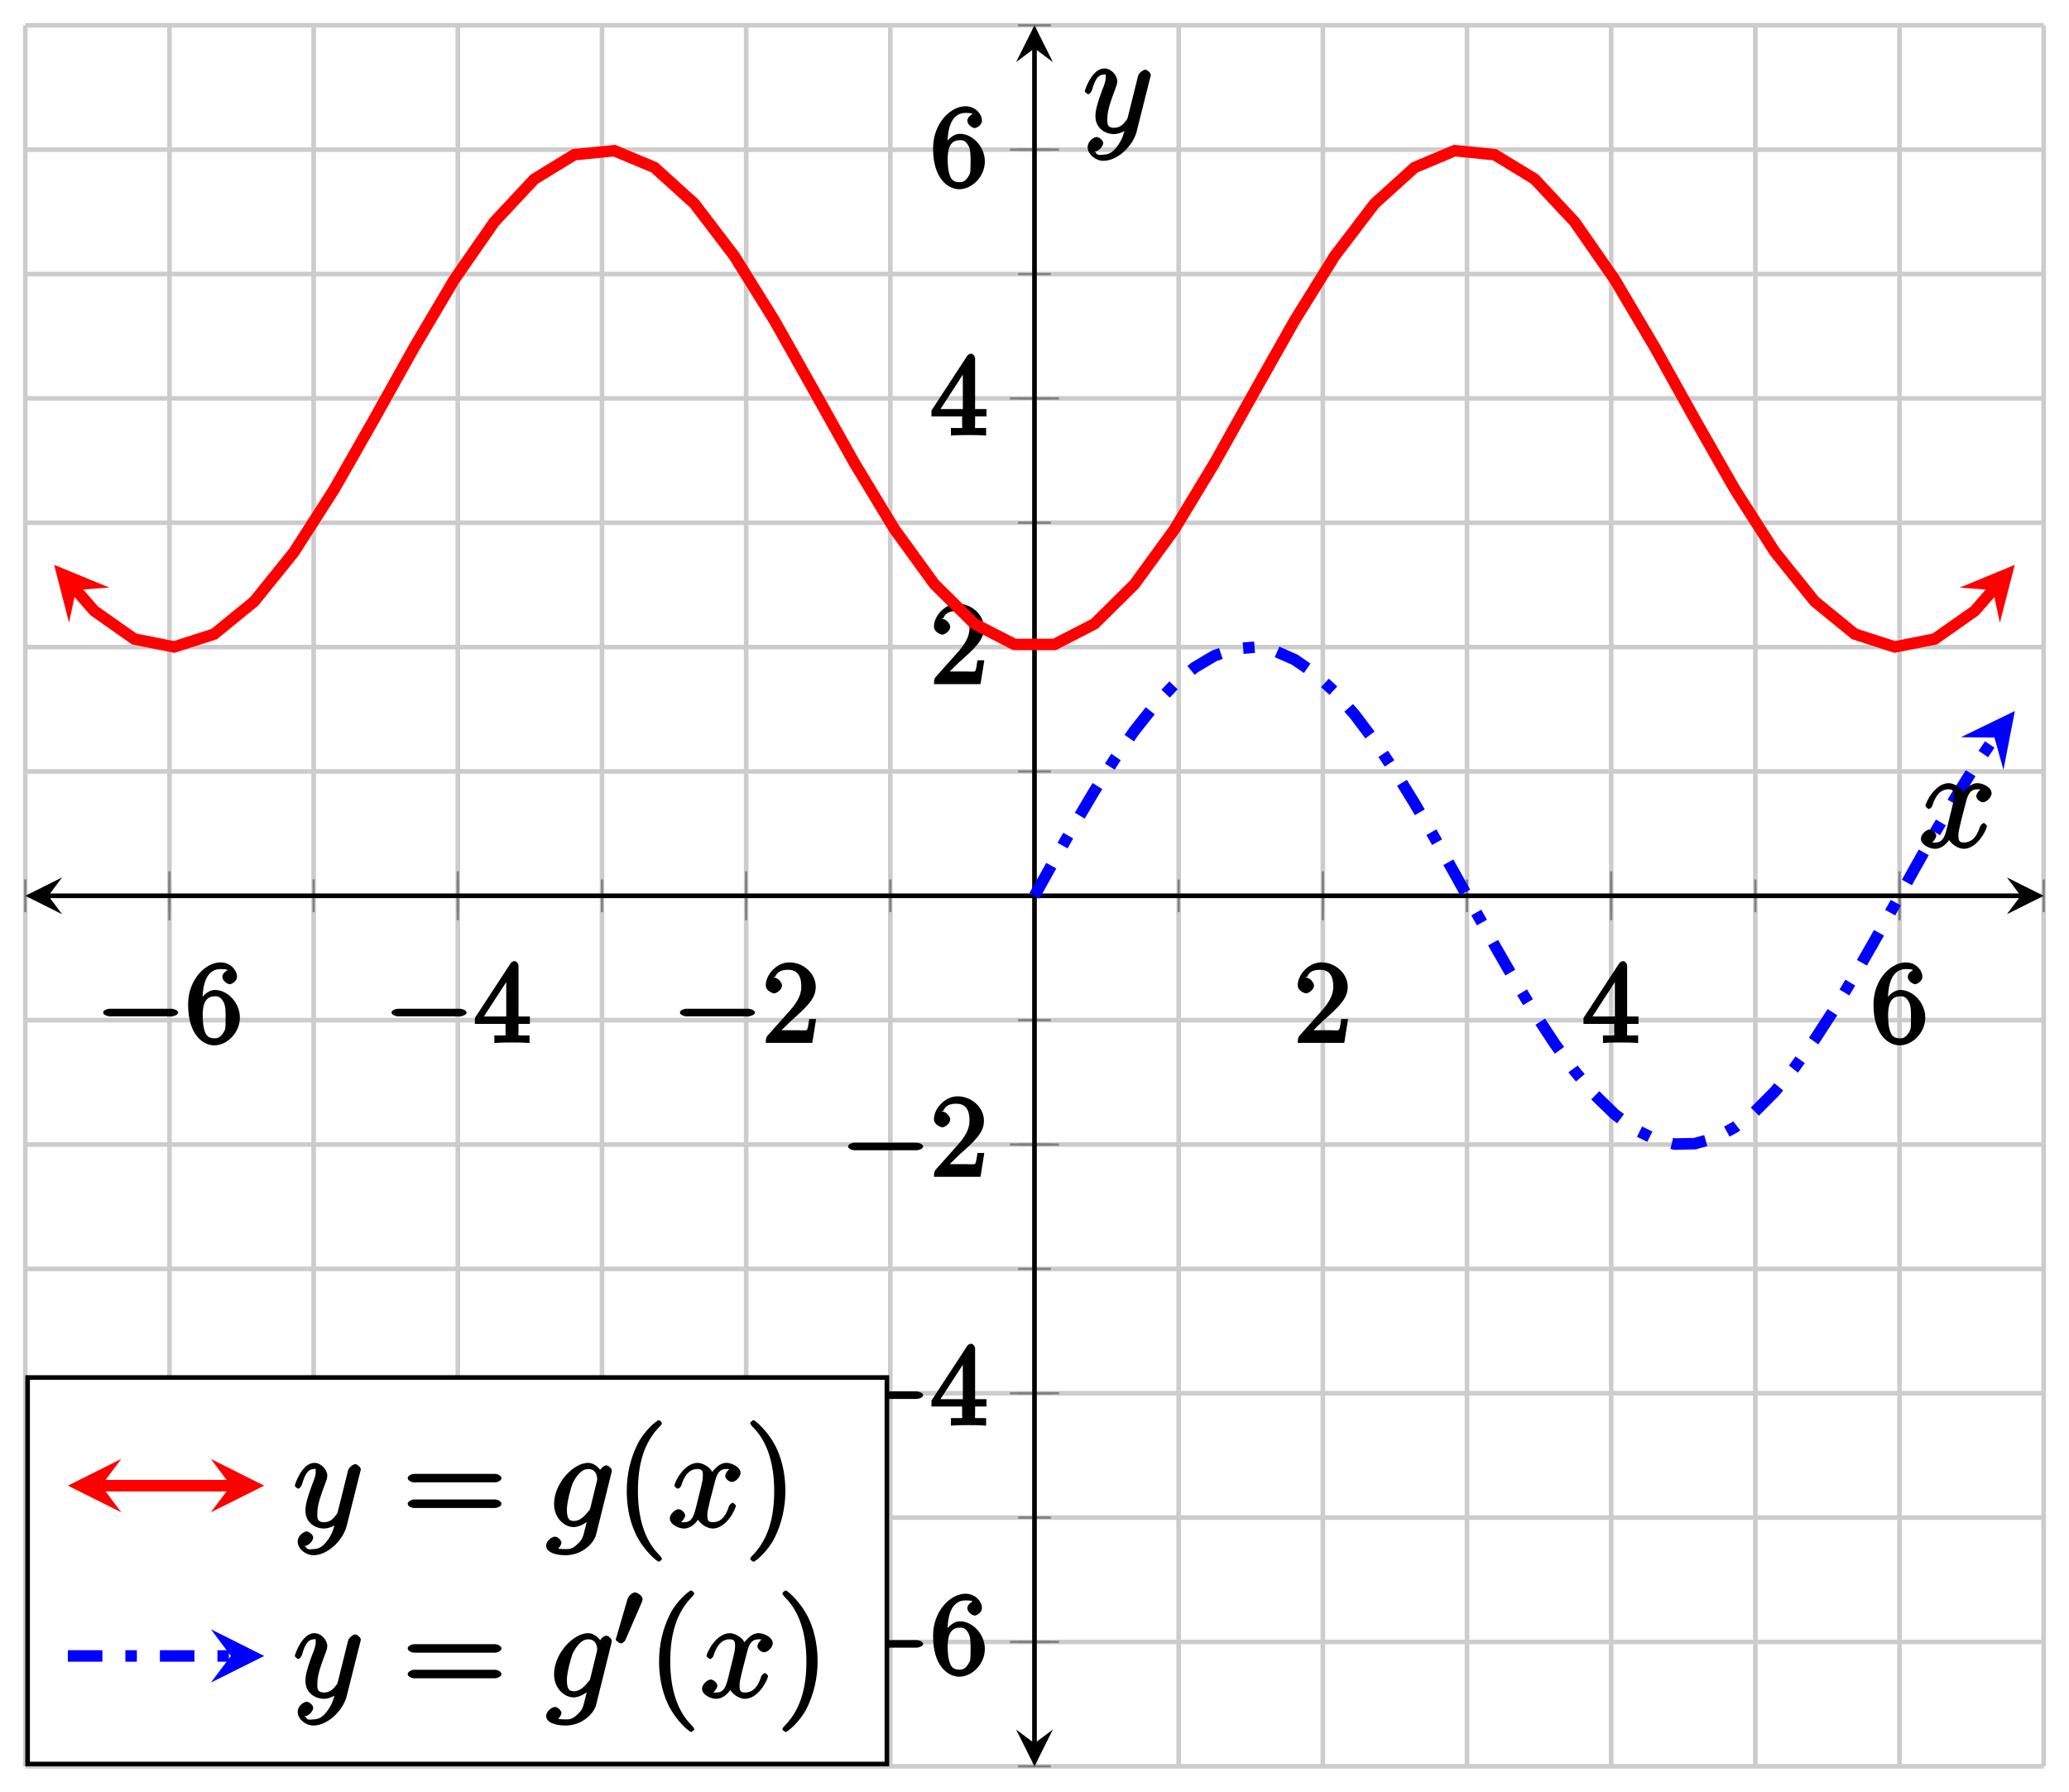
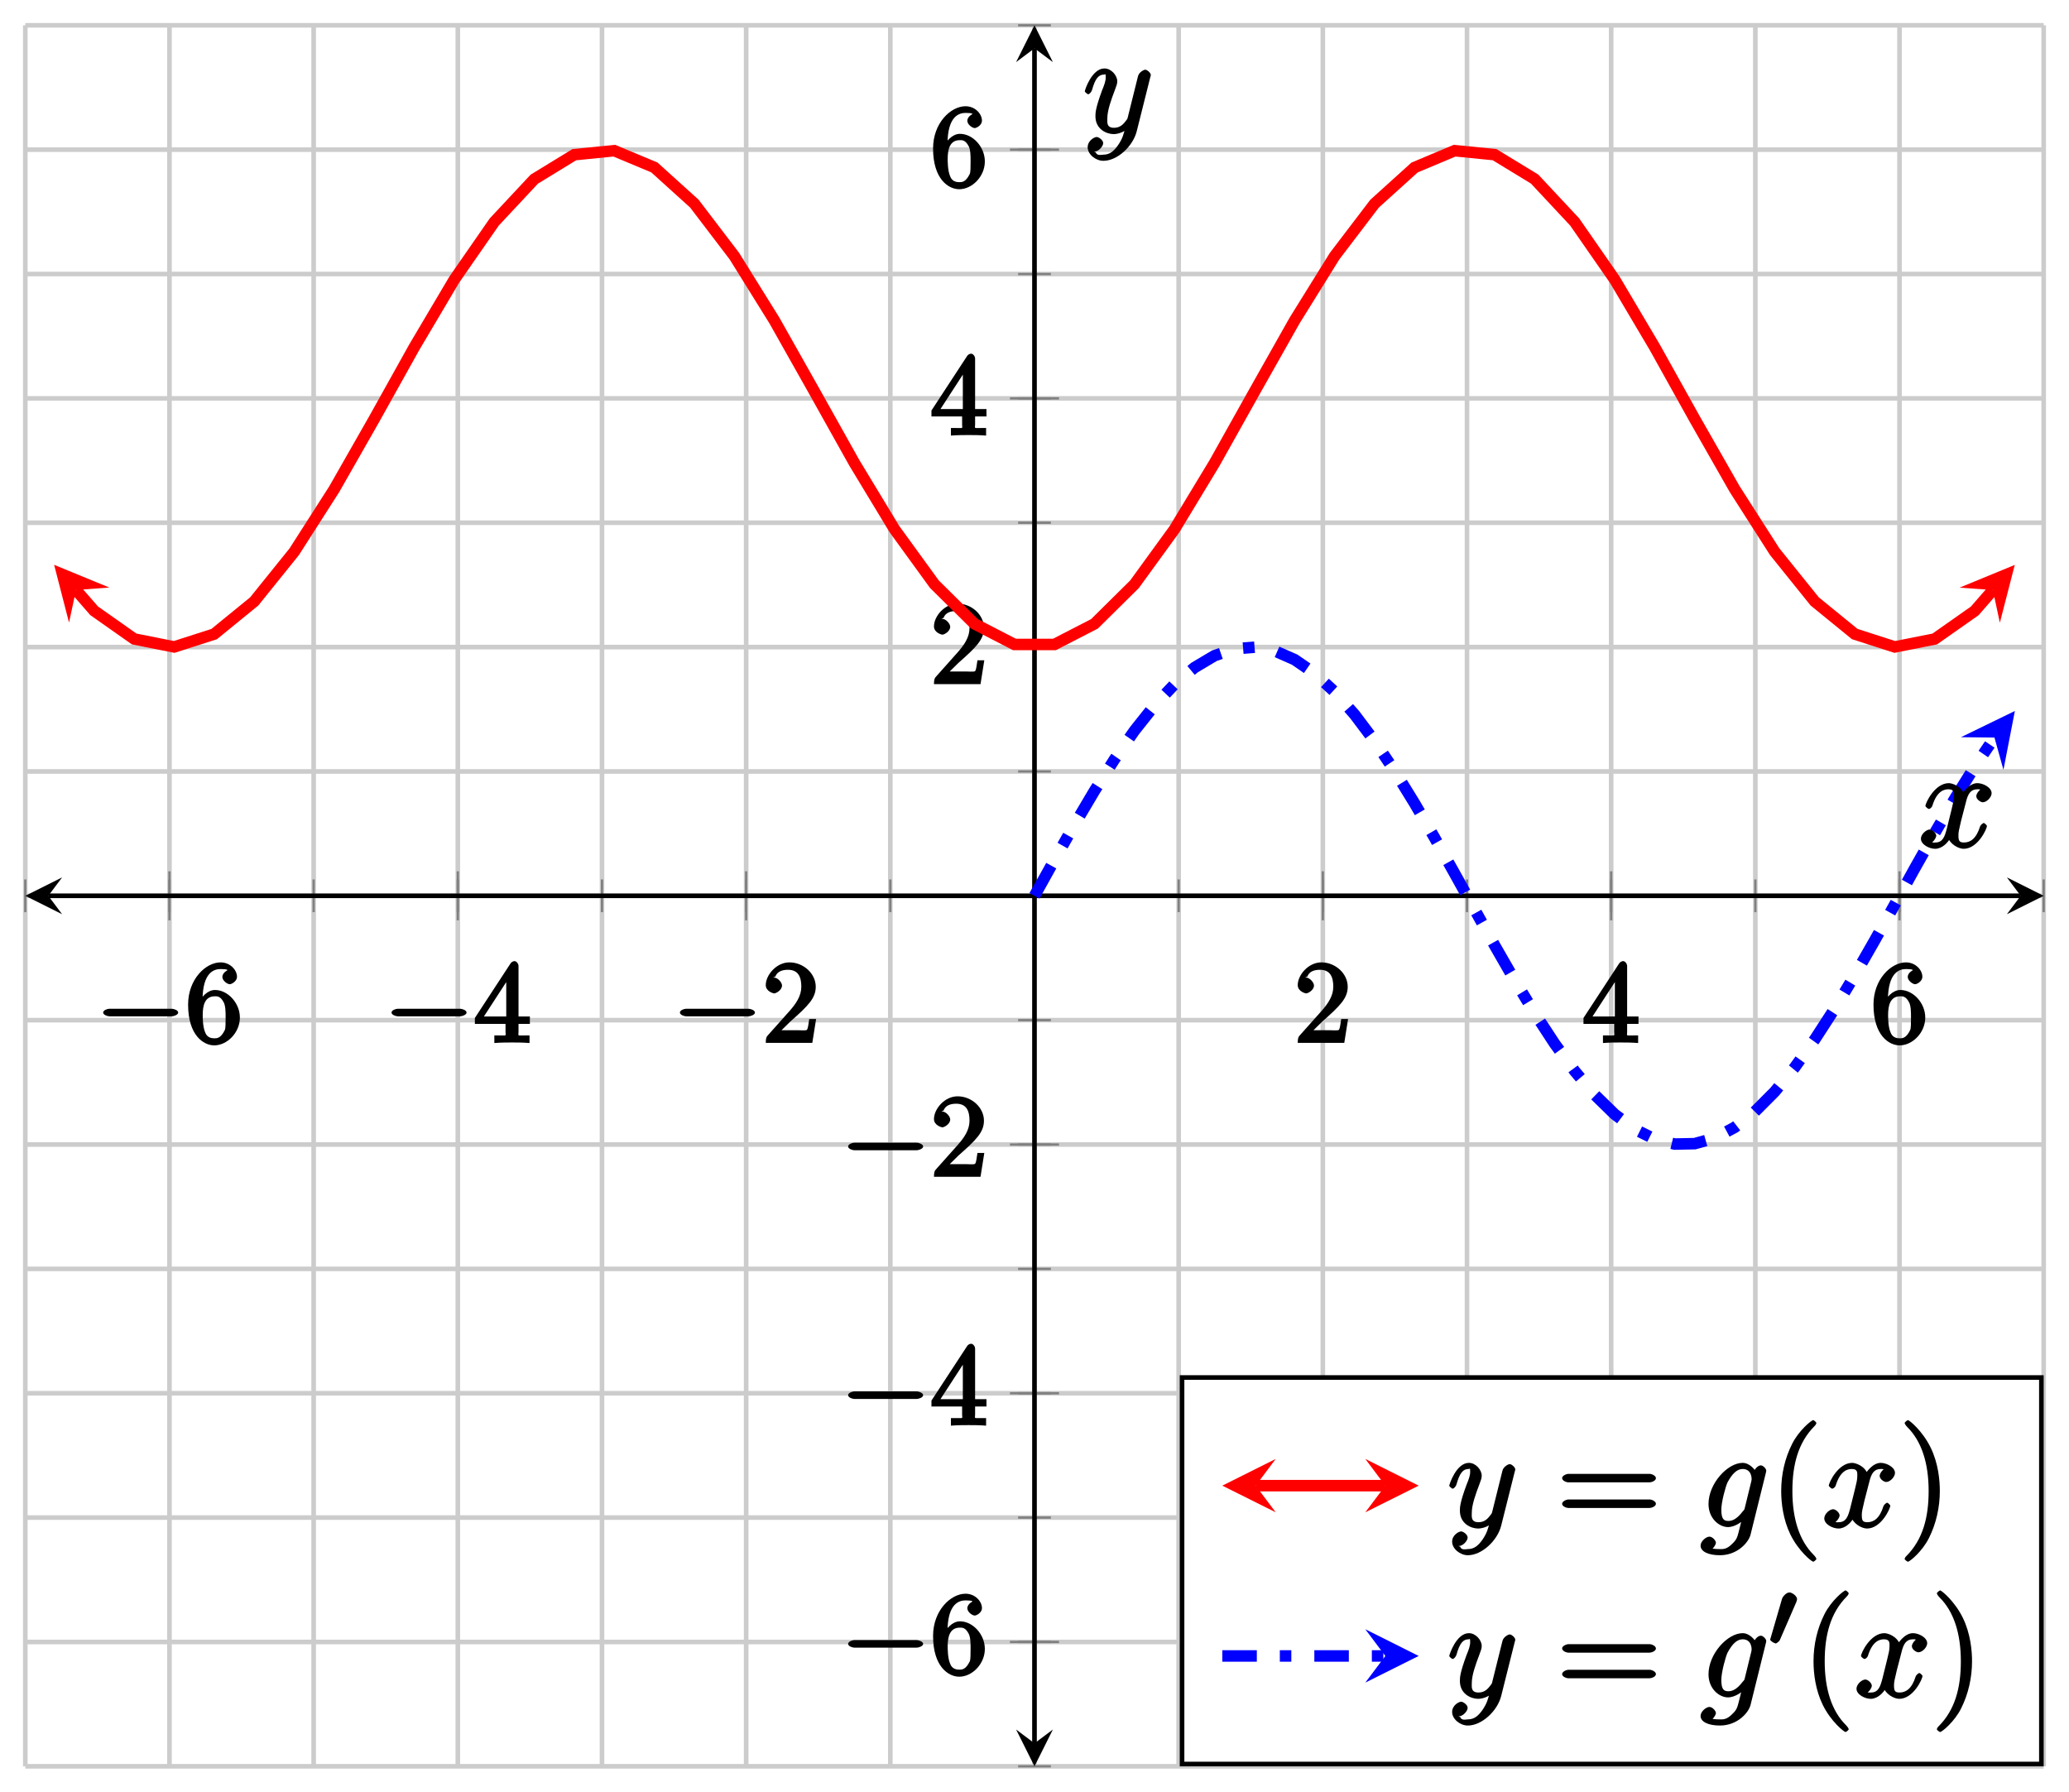
<svg xmlns="http://www.w3.org/2000/svg" xmlns:xlink="http://www.w3.org/1999/xlink" width="179.22pt" height="155.17pt" viewBox="0 0 179.22 155.17" version="1.1">
  <defs>
    <g>
      <symbol overflow="visible" id="glyph0-0">
        <path style="stroke:none;" d="" />
      </symbol>
      <symbol overflow="visible" id="glyph0-1">
        <path style="stroke:none;" d="M 6.562 -2.297 C 6.734 -2.297 7.125 -2.422 7.125 -2.625 C 7.125 -2.828 6.734 -2.953 6.562 -2.953 L 1.172 -2.953 C 1 -2.953 0.625 -2.828 0.625 -2.625 C 0.625 -2.422 1 -2.297 1.172 -2.297 Z M 6.562 -2.297 " />
      </symbol>
      <symbol overflow="visible" id="glyph1-0">
        <path style="stroke:none;" d="" />
      </symbol>
      <symbol overflow="visible" id="glyph1-1">
        <path style="stroke:none;" d="M 1.484 -3.422 L 1.484 -3.672 C 1.484 -6.188 2.547 -6.391 3.062 -6.391 C 3.297 -6.391 3.594 -6.375 3.625 -6.312 C 3.781 -6.312 3.203 -6.156 3.203 -5.703 C 3.203 -5.391 3.625 -5.078 3.844 -5.078 C 4 -5.078 4.469 -5.328 4.469 -5.719 C 4.469 -6.312 3.875 -6.969 3.047 -6.969 C 1.766 -6.969 0.234 -5.516 0.234 -3.312 C 0.234 -0.641 1.578 0.219 2.5 0.219 C 3.609 0.219 4.719 -0.875 4.719 -2.188 C 4.719 -3.453 3.672 -4.578 2.562 -4.578 C 1.891 -4.578 1.328 -3.906 1.141 -3.422 Z M 2.5 -0.391 C 1.875 -0.391 1.75 -0.812 1.688 -0.969 C 1.5 -1.438 1.5 -2.234 1.5 -2.406 C 1.5 -3.188 1.656 -4.031 2.547 -4.031 C 2.719 -4.031 3.047 -4.078 3.344 -3.453 L 3.297 -3.562 C 3.484 -3.203 3.484 -2.688 3.484 -2.203 C 3.484 -1.719 3.484 -1.219 3.406 -1.094 C 3.062 -0.391 2.734 -0.391 2.5 -0.391 Z M 2.5 -0.391 " />
      </symbol>
      <symbol overflow="visible" id="glyph1-2">
        <path style="stroke:none;" d="M 2.75 -1.797 L 2.75 -0.938 C 2.75 -0.578 2.906 -0.641 2.172 -0.641 L 1.781 -0.641 L 1.781 0.016 C 2.375 -0.031 2.891 -0.031 3.312 -0.031 C 3.734 -0.031 4.25 -0.031 4.828 0.016 L 4.828 -0.641 L 4.453 -0.641 C 3.719 -0.641 3.875 -0.578 3.875 -0.938 L 3.875 -1.641 L 4.859 -1.641 L 4.859 -2.281 L 3.875 -2.281 L 3.875 -6.656 C 3.875 -6.844 3.703 -7.078 3.531 -7.078 C 3.453 -7.078 3.297 -7.031 3.203 -6.906 L 0.094 -2.156 L 0.094 -1.641 L 2.75 -1.641 Z M 2.984 -2.281 L 0.875 -2.281 L 3.109 -5.719 L 2.812 -5.828 L 2.812 -2.281 Z M 2.984 -2.281 " />
      </symbol>
      <symbol overflow="visible" id="glyph1-3">
        <path style="stroke:none;" d="M 1.391 -0.812 L 2.438 -1.844 C 4 -3.219 4.641 -3.875 4.641 -4.859 C 4.641 -6 3.578 -6.969 2.359 -6.969 C 1.234 -6.969 0.312 -5.875 0.312 -5 C 0.312 -4.438 1 -4.281 1.031 -4.281 C 1.203 -4.281 1.719 -4.562 1.719 -4.969 C 1.719 -5.219 1.359 -5.656 1.016 -5.656 C 0.938 -5.656 0.922 -5.656 1.141 -5.734 C 1.281 -6.125 1.656 -6.328 2.234 -6.328 C 3.141 -6.328 3.391 -5.688 3.391 -4.859 C 3.391 -4.062 2.938 -3.406 2.391 -2.781 L 0.484 -0.641 C 0.375 -0.531 0.312 -0.406 0.312 0 L 4.344 0 L 4.672 -2.062 L 4.078 -2.062 C 4 -1.594 3.984 -1.281 3.875 -1.125 C 3.812 -1.047 3.281 -1.094 3.062 -1.094 L 1.266 -1.094 Z M 1.391 -0.812 " />
      </symbol>
      <symbol overflow="visible" id="glyph2-0">
        <path style="stroke:none;" d="" />
      </symbol>
      <symbol overflow="visible" id="glyph2-1">
        <path style="stroke:none;" d="M 5.672 -5.172 C 5.281 -5.109 4.969 -4.656 4.969 -4.438 C 4.969 -4.141 5.359 -3.906 5.531 -3.906 C 5.891 -3.906 6.297 -4.359 6.297 -4.688 C 6.297 -5.188 5.562 -5.562 5.062 -5.562 C 4.344 -5.562 3.766 -4.703 3.656 -4.469 L 3.984 -4.469 C 3.703 -5.359 2.812 -5.562 2.594 -5.562 C 1.375 -5.562 0.562 -3.844 0.562 -3.578 C 0.562 -3.531 0.781 -3.328 0.859 -3.328 C 0.953 -3.328 1.094 -3.438 1.156 -3.578 C 1.562 -4.922 2.219 -5.031 2.562 -5.031 C 3.094 -5.031 3.031 -4.672 3.031 -4.391 C 3.031 -4.125 2.969 -3.844 2.828 -3.281 L 2.422 -1.641 C 2.234 -0.922 2.062 -0.422 1.422 -0.422 C 1.359 -0.422 1.172 -0.375 0.922 -0.531 L 0.812 -0.281 C 1.25 -0.359 1.5 -0.859 1.5 -1 C 1.5 -1.25 1.156 -1.547 0.938 -1.547 C 0.641 -1.547 0.172 -1.141 0.172 -0.75 C 0.172 -0.25 0.891 0.125 1.406 0.125 C 1.984 0.125 2.5 -0.375 2.75 -0.859 L 2.469 -0.969 C 2.672 -0.266 3.438 0.125 3.875 0.125 C 5.094 0.125 5.891 -1.594 5.891 -1.859 C 5.891 -1.906 5.688 -2.109 5.625 -2.109 C 5.516 -2.109 5.328 -1.906 5.297 -1.812 C 4.969 -0.75 4.453 -0.422 3.906 -0.422 C 3.484 -0.422 3.422 -0.578 3.422 -1.062 C 3.422 -1.328 3.469 -1.516 3.656 -2.312 L 4.078 -3.938 C 4.25 -4.656 4.5 -5.031 5.062 -5.031 C 5.078 -5.031 5.297 -5.062 5.547 -4.906 Z M 5.672 -5.172 " />
      </symbol>
      <symbol overflow="visible" id="glyph2-2">
        <path style="stroke:none;" d="M 3.031 1.094 C 2.703 1.547 2.359 1.906 1.766 1.906 C 1.625 1.906 1.203 2.031 1.109 1.703 C 0.906 1.641 0.969 1.641 0.984 1.641 C 1.344 1.641 1.75 1.188 1.75 0.906 C 1.75 0.641 1.359 0.375 1.188 0.375 C 0.984 0.375 0.406 0.688 0.406 1.266 C 0.406 1.875 1.094 2.438 1.766 2.438 C 2.969 2.438 4.328 1.188 4.656 -0.125 L 5.828 -4.797 C 5.844 -4.859 5.875 -4.922 5.875 -5 C 5.875 -5.172 5.562 -5.453 5.391 -5.453 C 5.281 -5.453 4.859 -5.25 4.766 -4.891 L 3.891 -1.375 C 3.828 -1.156 3.875 -1.25 3.781 -1.109 C 3.531 -0.781 3.266 -0.422 2.688 -0.422 C 2.016 -0.422 2.109 -0.922 2.109 -1.25 C 2.109 -1.922 2.438 -2.844 2.766 -3.703 C 2.891 -4.047 2.969 -4.219 2.969 -4.453 C 2.969 -4.953 2.453 -5.562 1.859 -5.562 C 0.766 -5.562 0.156 -3.688 0.156 -3.578 C 0.156 -3.531 0.375 -3.328 0.453 -3.328 C 0.562 -3.328 0.734 -3.531 0.781 -3.688 C 1.062 -4.703 1.359 -5.031 1.828 -5.031 C 1.938 -5.031 1.969 -5.172 1.969 -4.781 C 1.969 -4.469 1.844 -4.125 1.656 -3.672 C 1.078 -2.109 1.078 -1.703 1.078 -1.422 C 1.078 -0.281 2.062 0.125 2.656 0.125 C 3 0.125 3.531 -0.031 3.844 -0.344 L 3.688 -0.516 C 3.516 0.141 3.438 0.5 3.031 1.094 Z M 3.031 1.094 " />
      </symbol>
      <symbol overflow="visible" id="glyph2-3">
        <path style="stroke:none;" d="M 3.875 -1.656 C 3.828 -1.469 3.844 -1.531 3.688 -1.344 C 3.203 -0.719 2.828 -0.531 2.453 -0.531 C 2.062 -0.531 1.844 -0.688 1.844 -1.516 C 1.844 -2.156 2.203 -3.484 2.375 -3.859 C 2.766 -4.594 3.188 -5.031 3.688 -5.031 C 4.484 -5.031 4.469 -4.203 4.469 -4.125 L 4.438 -3.953 Z M 4.938 -4.625 C 4.781 -4.969 4.297 -5.562 3.688 -5.562 C 2.391 -5.562 0.734 -3.781 0.734 -2 C 0.734 -0.75 1.656 0 2.422 0 C 3.062 0 3.734 -0.531 3.938 -0.781 L 3.672 -0.891 L 3.406 0.188 C 3.234 0.844 3.219 1.047 2.781 1.453 C 2.297 1.953 1.953 1.906 1.703 1.906 C 1.344 1.906 1.047 1.875 0.734 1.781 L 0.734 2.078 C 1.125 1.969 1.375 1.5 1.375 1.359 C 1.375 1.172 1.078 0.828 0.812 0.828 C 0.531 0.828 0.047 1.219 0.047 1.609 C 0.047 2.109 0.703 2.438 1.719 2.438 C 3.266 2.438 4.219 1.297 4.375 0.656 L 5.703 -4.703 C 5.734 -4.844 5.734 -4.859 5.734 -4.891 C 5.734 -5.062 5.453 -5.344 5.266 -5.344 C 4.984 -5.344 4.656 -4.953 4.609 -4.625 Z M 4.938 -4.625 " />
      </symbol>
      <symbol overflow="visible" id="glyph3-0">
        <path style="stroke:none;" d="" />
      </symbol>
      <symbol overflow="visible" id="glyph3-1">
        <path style="stroke:none;" d="M 8.062 -3.875 C 8.234 -3.875 8.609 -4.016 8.609 -4.234 C 8.609 -4.453 8.25 -4.609 8.062 -4.609 L 1.031 -4.609 C 0.859 -4.609 0.484 -4.453 0.484 -4.25 C 0.484 -4.016 0.844 -3.875 1.031 -3.875 Z M 8.062 -1.656 C 8.234 -1.656 8.609 -1.797 8.609 -2.016 C 8.609 -2.234 8.25 -2.391 8.062 -2.391 L 1.031 -2.391 C 0.859 -2.391 0.484 -2.234 0.484 -2.016 C 0.484 -1.797 0.844 -1.656 1.031 -1.656 Z M 8.062 -1.656 " />
      </symbol>
      <symbol overflow="visible" id="glyph3-2">
        <path style="stroke:none;" d="M 4.047 2.766 C 4.047 2.719 4 2.594 3.797 2.391 C 2.594 1.188 1.969 -0.688 1.969 -3.125 C 1.969 -5.438 2.484 -7.328 3.875 -8.734 C 4 -8.844 4.047 -8.984 4.047 -9.016 C 4.047 -9.078 3.828 -9.266 3.781 -9.266 C 3.625 -9.266 2.516 -8.359 1.938 -7.188 C 1.328 -5.969 1 -4.594 1 -3.125 C 1 -2.062 1.172 -0.641 1.797 0.641 C 2.5 2.078 3.641 3 3.781 3 C 3.828 3 4.047 2.828 4.047 2.766 Z M 4.047 2.766 " />
      </symbol>
      <symbol overflow="visible" id="glyph3-3">
        <path style="stroke:none;" d="M 3.531 -3.125 C 3.531 -4.031 3.406 -5.516 2.734 -6.891 C 2.031 -8.328 0.891 -9.266 0.766 -9.266 C 0.719 -9.266 0.484 -9.078 0.484 -9.016 C 0.484 -8.984 0.531 -8.844 0.734 -8.641 C 1.938 -7.438 2.562 -5.562 2.562 -3.125 C 2.562 -0.812 2.047 1.078 0.656 2.484 C 0.531 2.594 0.484 2.719 0.484 2.766 C 0.484 2.828 0.719 3 0.766 3 C 0.922 3 2.016 2.109 2.594 0.938 C 3.203 -0.281 3.531 -1.688 3.531 -3.125 Z M 3.531 -3.125 " />
      </symbol>
      <symbol overflow="visible" id="glyph4-0">
        <path style="stroke:none;" d="" />
      </symbol>
      <symbol overflow="visible" id="glyph4-1">
        <path style="stroke:none;" d="M 2.312 -3.922 C 2.344 -4.031 2.375 -4.094 2.375 -4.172 C 2.375 -4.438 1.938 -4.75 1.719 -4.75 C 1.406 -4.75 1.109 -4.328 1.078 -4.219 L 0.078 -0.781 C 0.047 -0.688 0.047 -0.656 0.047 -0.656 C 0.047 -0.578 0.281 -0.422 0.359 -0.391 C 0.516 -0.328 0.531 -0.328 0.547 -0.328 C 0.562 -0.328 0.812 -0.484 0.875 -0.609 Z M 2.312 -3.922 " />
      </symbol>
    </g>
    <clipPath id="clip1">
      <path d="M 2.191 2.191 L 177.027 2.191 L 177.027 71 L 2.191 71 Z M 2.191 2.191 " />
    </clipPath>
    <clipPath id="clip2">
      <path d="M 75 41 L 177.027 41 L 177.027 114 L 75 114 Z M 75 41 " />
    </clipPath>
  </defs>
  <g id="surface1">
    <path style="fill:none;stroke-width:0.399;stroke-linecap:butt;stroke-linejoin:miter;stroke:rgb(79.999%,79.999%,79.999%);stroke-opacity:1;stroke-miterlimit:10;" d="M 0.001 -0 L 0.001 150.789 M 12.49 -0 L 12.49 150.789 M 24.978 -0 L 24.978 150.789 M 37.466 -0 L 37.466 150.789 M 49.955 -0 L 49.955 150.789 M 62.443 -0 L 62.443 150.789 M 74.931 -0 L 74.931 150.789 M 87.419 -0 L 87.419 150.789 M 99.908 -0 L 99.908 150.789 M 112.396 -0 L 112.396 150.789 M 124.884 -0 L 124.884 150.789 M 137.373 -0 L 137.373 150.789 M 149.861 -0 L 149.861 150.789 M 162.349 -0 L 162.349 150.789 M 174.837 -0 L 174.837 150.789 " transform="matrix(1,0,0,-1,2.19,152.98)" />
    <path style="fill:none;stroke-width:0.399;stroke-linecap:butt;stroke-linejoin:miter;stroke:rgb(79.999%,79.999%,79.999%);stroke-opacity:1;stroke-miterlimit:10;" d="M 0.001 -0 L 174.837 -0 M 0.001 10.769 L 174.837 10.769 M 0.001 21.543 L 174.837 21.543 M 0.001 32.312 L 174.837 32.312 M 0.001 43.082 L 174.837 43.082 M 0.001 53.851 L 174.837 53.851 M 0.001 64.625 L 174.837 64.625 M 0.001 75.394 L 174.837 75.394 M 0.001 86.164 L 174.837 86.164 M 0.001 96.937 L 174.837 96.937 M 0.001 107.707 L 174.837 107.707 M 0.001 118.476 L 174.837 118.476 M 0.001 129.246 L 174.837 129.246 M 0.001 140.019 L 174.837 140.019 M 0.001 150.789 L 174.837 150.789 " transform="matrix(1,0,0,-1,2.19,152.98)" />
    <path style="fill:none;stroke-width:0.199;stroke-linecap:butt;stroke-linejoin:miter;stroke:rgb(50%,50%,50%);stroke-opacity:1;stroke-miterlimit:10;" d="M 0.001 73.976 L 0.001 76.812 M 12.49 73.976 L 12.49 76.812 M 24.978 73.976 L 24.978 76.812 M 37.466 73.976 L 37.466 76.812 M 49.955 73.976 L 49.955 76.812 M 62.443 73.976 L 62.443 76.812 M 74.931 73.976 L 74.931 76.812 M 87.419 73.976 L 87.419 76.812 M 99.908 73.976 L 99.908 76.812 M 112.396 73.976 L 112.396 76.812 M 124.884 73.976 L 124.884 76.812 M 137.373 73.976 L 137.373 76.812 M 149.861 73.976 L 149.861 76.812 M 162.349 73.976 L 162.349 76.812 M 174.837 73.976 L 174.837 76.812 " transform="matrix(1,0,0,-1,2.19,152.98)" />
    <path style="fill:none;stroke-width:0.199;stroke-linecap:butt;stroke-linejoin:miter;stroke:rgb(50%,50%,50%);stroke-opacity:1;stroke-miterlimit:10;" d="M 12.49 73.269 L 12.49 77.519 M 37.466 73.269 L 37.466 77.519 M 62.443 73.269 L 62.443 77.519 M 112.396 73.269 L 112.396 77.519 M 137.373 73.269 L 137.373 77.519 M 162.349 73.269 L 162.349 77.519 " transform="matrix(1,0,0,-1,2.19,152.98)" />
    <path style="fill:none;stroke-width:0.199;stroke-linecap:butt;stroke-linejoin:miter;stroke:rgb(50%,50%,50%);stroke-opacity:1;stroke-miterlimit:10;" d="M 86.001 -0 L 88.837 -0 M 86.001 10.769 L 88.837 10.769 M 86.001 21.543 L 88.837 21.543 M 86.001 32.312 L 88.837 32.312 M 86.001 43.082 L 88.837 43.082 M 86.001 53.851 L 88.837 53.851 M 86.001 64.625 L 88.837 64.625 M 86.001 75.394 L 88.837 75.394 M 86.001 86.164 L 88.837 86.164 M 86.001 96.937 L 88.837 96.937 M 86.001 107.707 L 88.837 107.707 M 86.001 118.476 L 88.837 118.476 M 86.001 129.246 L 88.837 129.246 M 86.001 140.019 L 88.837 140.019 M 86.001 150.789 L 88.837 150.789 " transform="matrix(1,0,0,-1,2.19,152.98)" />
    <path style="fill:none;stroke-width:0.199;stroke-linecap:butt;stroke-linejoin:miter;stroke:rgb(50%,50%,50%);stroke-opacity:1;stroke-miterlimit:10;" d="M 85.294 10.769 L 89.544 10.769 M 85.294 32.312 L 89.544 32.312 M 85.294 53.851 L 89.544 53.851 M 85.294 96.937 L 89.544 96.937 M 85.294 118.476 L 89.544 118.476 M 85.294 140.019 L 89.544 140.019 " transform="matrix(1,0,0,-1,2.19,152.98)" />
    <path style="fill:none;stroke-width:0.399;stroke-linecap:butt;stroke-linejoin:miter;stroke:rgb(0%,0%,0%);stroke-opacity:1;stroke-miterlimit:10;" d="M 1.994 75.394 L 172.845 75.394 " transform="matrix(1,0,0,-1,2.19,152.98)" />
    <path style=" stroke:none;fill-rule:nonzero;fill:rgb(0%,0%,0%);fill-opacity:1;" d="M 2.191 77.586 L 5.379 79.18 L 4.184 77.586 L 5.379 75.992 " />
    <path style=" stroke:none;fill-rule:nonzero;fill:rgb(0%,0%,0%);fill-opacity:1;" d="M 177.027 77.586 L 173.84 75.992 L 175.035 77.586 L 173.84 79.18 " />
    <path style="fill:none;stroke-width:0.399;stroke-linecap:butt;stroke-linejoin:miter;stroke:rgb(0%,0%,0%);stroke-opacity:1;stroke-miterlimit:10;" d="M 87.419 1.992 L 87.419 148.796 " transform="matrix(1,0,0,-1,2.19,152.98)" />
    <path style=" stroke:none;fill-rule:nonzero;fill:rgb(0%,0%,0%);fill-opacity:1;" d="M 89.609 152.98 L 91.203 149.793 L 89.609 150.988 L 88.016 149.793 " />
    <path style=" stroke:none;fill-rule:nonzero;fill:rgb(0%,0%,0%);fill-opacity:1;" d="M 89.609 2.191 L 88.016 5.379 L 89.609 4.184 L 91.203 5.379 " />
    <g style="fill:rgb(0%,0%,0%);fill-opacity:1;">
      <use xlink:href="#glyph0-1" x="8.31" y="90.32" />
    </g>
    <g style="fill:rgb(0%,0%,0%);fill-opacity:1;">
      <use xlink:href="#glyph1-1" x="16.06" y="90.32" />
    </g>
    <g style="fill:rgb(0%,0%,0%);fill-opacity:1;">
      <use xlink:href="#glyph0-1" x="33.29" y="90.32" />
    </g>
    <g style="fill:rgb(0%,0%,0%);fill-opacity:1;">
      <use xlink:href="#glyph1-2" x="41.04" y="90.32" />
    </g>
    <g style="fill:rgb(0%,0%,0%);fill-opacity:1;">
      <use xlink:href="#glyph0-1" x="58.27" y="90.32" />
    </g>
    <g style="fill:rgb(0%,0%,0%);fill-opacity:1;">
      <use xlink:href="#glyph1-3" x="66.02" y="90.32" />
    </g>
    <g style="fill:rgb(0%,0%,0%);fill-opacity:1;">
      <use xlink:href="#glyph1-3" x="112.1" y="90.32" />
    </g>
    <g style="fill:rgb(0%,0%,0%);fill-opacity:1;">
      <use xlink:href="#glyph1-2" x="137.07" y="90.32" />
    </g>
    <g style="fill:rgb(0%,0%,0%);fill-opacity:1;">
      <use xlink:href="#glyph1-1" x="162.05" y="90.32" />
    </g>
    <g style="fill:rgb(0%,0%,0%);fill-opacity:1;">
      <use xlink:href="#glyph0-1" x="72.84" y="145" />
    </g>
    <g style="fill:rgb(0%,0%,0%);fill-opacity:1;">
      <use xlink:href="#glyph1-1" x="80.59" y="145" />
    </g>
    <g style="fill:rgb(0%,0%,0%);fill-opacity:1;">
      <use xlink:href="#glyph0-1" x="72.84" y="123.46" />
    </g>
    <g style="fill:rgb(0%,0%,0%);fill-opacity:1;">
      <use xlink:href="#glyph1-2" x="80.59" y="123.46" />
    </g>
    <g style="fill:rgb(0%,0%,0%);fill-opacity:1;">
      <use xlink:href="#glyph0-1" x="72.84" y="101.92" />
    </g>
    <g style="fill:rgb(0%,0%,0%);fill-opacity:1;">
      <use xlink:href="#glyph1-3" x="80.59" y="101.92" />
    </g>
    <g style="fill:rgb(0%,0%,0%);fill-opacity:1;">
      <use xlink:href="#glyph1-3" x="80.59" y="59.25" />
    </g>
    <g style="fill:rgb(0%,0%,0%);fill-opacity:1;">
      <use xlink:href="#glyph1-2" x="80.59" y="37.71" />
    </g>
    <g style="fill:rgb(0%,0%,0%);fill-opacity:1;">
      <use xlink:href="#glyph1-1" x="80.59" y="16.17" />
    </g>
    <g clip-path="url(#clip1)" clip-rule="nonzero">
      <path style="fill:none;stroke-width:0.996;stroke-linecap:butt;stroke-linejoin:miter;stroke:rgb(100%,0%,0%);stroke-opacity:1;stroke-miterlimit:10;" d="M 4.396 101.882 L 5.962 100.082 L 9.431 97.64 L 12.896 96.949 L 16.361 98.062 L 19.83 100.89 L 23.294 105.191 L 26.759 110.605 L 30.224 116.683 L 33.693 122.906 L 37.158 128.761 L 40.623 133.753 L 44.091 137.464 L 47.556 139.582 L 51.021 139.929 L 54.49 138.48 L 57.955 135.347 L 61.419 130.804 L 64.888 125.226 L 68.353 119.078 L 71.818 112.886 L 75.283 107.16 L 78.751 102.382 L 82.216 98.953 L 85.681 97.164 L 89.15 97.164 L 92.615 98.949 L 96.08 102.375 L 99.548 107.148 L 103.013 112.875 L 106.478 119.066 L 109.947 125.214 L 113.412 130.792 L 116.876 135.339 L 120.341 138.472 L 123.81 139.929 L 127.275 139.585 L 130.74 137.472 L 134.208 133.761 L 137.673 128.773 L 141.138 122.921 L 144.607 116.695 L 148.072 110.617 L 151.537 105.199 L 155.001 100.894 L 158.47 98.066 L 161.935 96.949 L 165.4 97.636 L 168.869 100.074 L 170.435 101.875 " transform="matrix(1,0,0,-1,2.19,152.98)" />
    </g>
    <path style=" stroke:none;fill-rule:nonzero;fill:rgb(100%,0%,0%);fill-opacity:1;" d="M 4.688 48.918 L 5.98 53.922 L 6.586 51.098 L 9.469 50.887 " />
    <path style=" stroke:none;fill-rule:nonzero;fill:rgb(100%,0%,0%);fill-opacity:1;" d="M 174.523 48.926 L 169.742 50.895 L 172.625 51.105 L 173.23 53.934 " />
    <g clip-path="url(#clip2)" clip-rule="nonzero">
      <path style="fill:none;stroke-width:0.996;stroke-linecap:butt;stroke-linejoin:miter;stroke:rgb(0%,0%,100%);stroke-opacity:1;stroke-dasharray:2.989,1.993,0.996,1.993;stroke-miterlimit:10;" d="M 87.419 75.394 L 89.154 78.511 L 90.884 81.566 L 92.619 84.492 L 94.353 87.222 L 96.083 89.703 L 97.818 91.886 L 99.552 93.718 L 101.283 95.164 L 103.017 96.195 L 104.751 96.785 L 106.482 96.925 L 108.216 96.613 L 109.951 95.851 L 111.681 94.66 L 113.415 93.062 L 115.15 91.089 L 116.88 88.789 L 118.615 86.207 L 120.349 83.394 L 122.08 80.414 L 123.814 77.324 L 125.548 74.199 L 127.279 71.097 L 129.013 68.085 L 130.748 65.23 L 132.478 62.585 L 134.212 60.214 L 135.947 58.16 L 137.677 56.472 L 139.412 55.179 L 141.146 54.316 L 142.876 53.894 L 144.611 53.929 L 146.345 54.414 L 148.076 55.343 L 149.81 56.695 L 151.544 58.437 L 153.275 60.542 L 155.009 62.957 L 156.744 65.636 L 158.474 68.519 L 160.208 71.546 L 161.943 74.656 L 163.673 77.781 L 165.408 80.855 L 167.142 83.816 L 168.873 86.597 L 170.607 89.144 L 170.572 89.101 " transform="matrix(1,0,0,-1,2.19,152.98)" />
    </g>
    <path style=" stroke:none;fill-rule:nonzero;fill:rgb(0%,0%,100%);fill-opacity:1;" d="M 174.531 61.578 L 169.863 63.848 L 172.762 63.879 L 173.543 66.672 " />
    <g style="fill:rgb(0%,0%,0%);fill-opacity:1;">
      <use xlink:href="#glyph2-1" x="166.22" y="73.39" />
    </g>
    <g style="fill:rgb(0%,0%,0%);fill-opacity:1;">
      <use xlink:href="#glyph2-2" x="93.81" y="11.49" />
    </g>
-     <path style="fill-rule:nonzero;fill:rgb(100%,100%,100%);fill-opacity:1;stroke-width:0.399;stroke-linecap:butt;stroke-linejoin:miter;stroke:rgb(0%,0%,0%);stroke-opacity:1;stroke-miterlimit:10;" d="M 0.201 0.199 L 74.634 0.199 L 74.634 33.675 L 0.201 33.675 Z M 0.201 0.199 " transform="matrix(1,0,0,-1,2.19,152.98)" />
-     <path style="fill:none;stroke-width:0.996;stroke-linecap:butt;stroke-linejoin:miter;stroke:rgb(100%,0%,0%);stroke-opacity:1;stroke-miterlimit:10;" d="M 2.89 -0.002 L 14.12 -0.002 " transform="matrix(1,0,0,-1,5.88,128.67)" />
-     <path style=" stroke:none;fill-rule:nonzero;fill:rgb(100%,0%,0%);fill-opacity:1;" d="M 5.879 128.672 L 10.504 130.98 L 8.77 128.672 L 10.504 126.359 " />
-     <path style=" stroke:none;fill-rule:nonzero;fill:rgb(100%,0%,0%);fill-opacity:1;" d="M 22.887 128.672 L 18.266 126.359 L 20 128.672 L 18.266 130.98 " />
+     <path style="fill-rule:nonzero;fill:rgb(100%,100%,100%);fill-opacity:1;stroke-width:0.399;stroke-linecap:butt;stroke-linejoin:miter;stroke:rgb(0%,0%,0%);stroke-opacity:1;stroke-miterlimit:10;" d="M 100.201 0.199 L 174.638 0.199 L 174.638 33.675 L 100.201 33.675 Z M 100.201 0.199 " transform="matrix(1,0,0,-1,2.19,152.98)" />
+     <path style="fill:none;stroke-width:0.996;stroke-linecap:butt;stroke-linejoin:miter;stroke:rgb(100%,0%,0%);stroke-opacity:1;stroke-miterlimit:10;" d="M 2.89 -0.002 L 14.12 -0.002 " transform="matrix(1,0,0,-1,105.88,128.67)" />
+     <path style=" stroke:none;fill-rule:nonzero;fill:rgb(100%,0%,0%);fill-opacity:1;" d="M 105.879 128.672 L 110.504 130.98 L 108.77 128.672 L 110.504 126.359 " />
+     <path style=" stroke:none;fill-rule:nonzero;fill:rgb(100%,0%,0%);fill-opacity:1;" d="M 122.887 128.672 L 118.266 126.359 L 120 128.672 L 118.266 130.98 " />
    <g style="fill:rgb(0%,0%,0%);fill-opacity:1;">
-       <use xlink:href="#glyph2-2" x="25.38" y="132.26" />
+       <use xlink:href="#glyph2-2" x="125.38" y="132.26" />
    </g>
    <g style="fill:rgb(0%,0%,0%);fill-opacity:1;">
-       <use xlink:href="#glyph3-1" x="34.83" y="132.26" />
+       <use xlink:href="#glyph3-1" x="134.83" y="132.26" />
    </g>
    <g style="fill:rgb(0%,0%,0%);fill-opacity:1;">
-       <use xlink:href="#glyph2-3" x="47.26" y="132.26" />
+       <use xlink:href="#glyph2-3" x="147.26" y="132.26" />
    </g>
    <g style="fill:rgb(0%,0%,0%);fill-opacity:1;">
-       <use xlink:href="#glyph3-2" x="53.29" y="132.26" />
+       <use xlink:href="#glyph3-2" x="153.29" y="132.26" />
    </g>
    <g style="fill:rgb(0%,0%,0%);fill-opacity:1;">
-       <use xlink:href="#glyph2-1" x="57.85" y="132.26" />
+       <use xlink:href="#glyph2-1" x="157.85" y="132.26" />
    </g>
    <g style="fill:rgb(0%,0%,0%);fill-opacity:1;">
-       <use xlink:href="#glyph3-3" x="64.5" y="132.26" />
+       <use xlink:href="#glyph3-3" x="164.5" y="132.26" />
    </g>
-     <path style="fill:none;stroke-width:0.996;stroke-linecap:butt;stroke-linejoin:miter;stroke:rgb(0%,0%,100%);stroke-opacity:1;stroke-dasharray:2.989,1.993,0.996,1.993;stroke-miterlimit:10;" d="M -0.001 -0.002 L 14.12 -0.002 " transform="matrix(1,0,0,-1,5.88,143.42)" />
-     <path style=" stroke:none;fill-rule:nonzero;fill:rgb(0%,0%,100%);fill-opacity:1;" d="M 22.887 143.422 L 18.266 141.109 L 20 143.422 L 18.266 145.73 " />
+     <path style="fill:none;stroke-width:0.996;stroke-linecap:butt;stroke-linejoin:miter;stroke:rgb(0%,0%,100%);stroke-opacity:1;stroke-dasharray:2.989,1.993,0.996,1.993;stroke-miterlimit:10;" d="M -0.001 -0.002 L 14.12 -0.002 " transform="matrix(1,0,0,-1,105.88,143.42)" />
+     <path style=" stroke:none;fill-rule:nonzero;fill:rgb(0%,0%,100%);fill-opacity:1;" d="M 122.887 143.422 L 118.266 141.109 L 120 143.422 L 118.266 145.73 " />
    <g style="fill:rgb(0%,0%,0%);fill-opacity:1;">
-       <use xlink:href="#glyph2-2" x="25.38" y="147.01" />
+       <use xlink:href="#glyph2-2" x="125.38" y="147.01" />
    </g>
    <g style="fill:rgb(0%,0%,0%);fill-opacity:1;">
-       <use xlink:href="#glyph3-1" x="34.83" y="147.01" />
+       <use xlink:href="#glyph3-1" x="134.83" y="147.01" />
    </g>
    <g style="fill:rgb(0%,0%,0%);fill-opacity:1;">
-       <use xlink:href="#glyph2-3" x="47.26" y="147.01" />
+       <use xlink:href="#glyph2-3" x="147.26" y="147.01" />
    </g>
    <g style="fill:rgb(0%,0%,0%);fill-opacity:1;">
-       <use xlink:href="#glyph4-1" x="53.29" y="142.67" />
+       <use xlink:href="#glyph4-1" x="153.29" y="142.67" />
    </g>
    <g style="fill:rgb(0%,0%,0%);fill-opacity:1;">
-       <use xlink:href="#glyph3-2" x="56.09" y="147.01" />
+       <use xlink:href="#glyph3-2" x="156.09" y="147.01" />
    </g>
    <g style="fill:rgb(0%,0%,0%);fill-opacity:1;">
-       <use xlink:href="#glyph2-1" x="60.64" y="147.01" />
+       <use xlink:href="#glyph2-1" x="160.64" y="147.01" />
    </g>
    <g style="fill:rgb(0%,0%,0%);fill-opacity:1;">
-       <use xlink:href="#glyph3-3" x="67.29" y="147.01" />
+       <use xlink:href="#glyph3-3" x="167.29" y="147.01" />
    </g>
  </g>
</svg>
